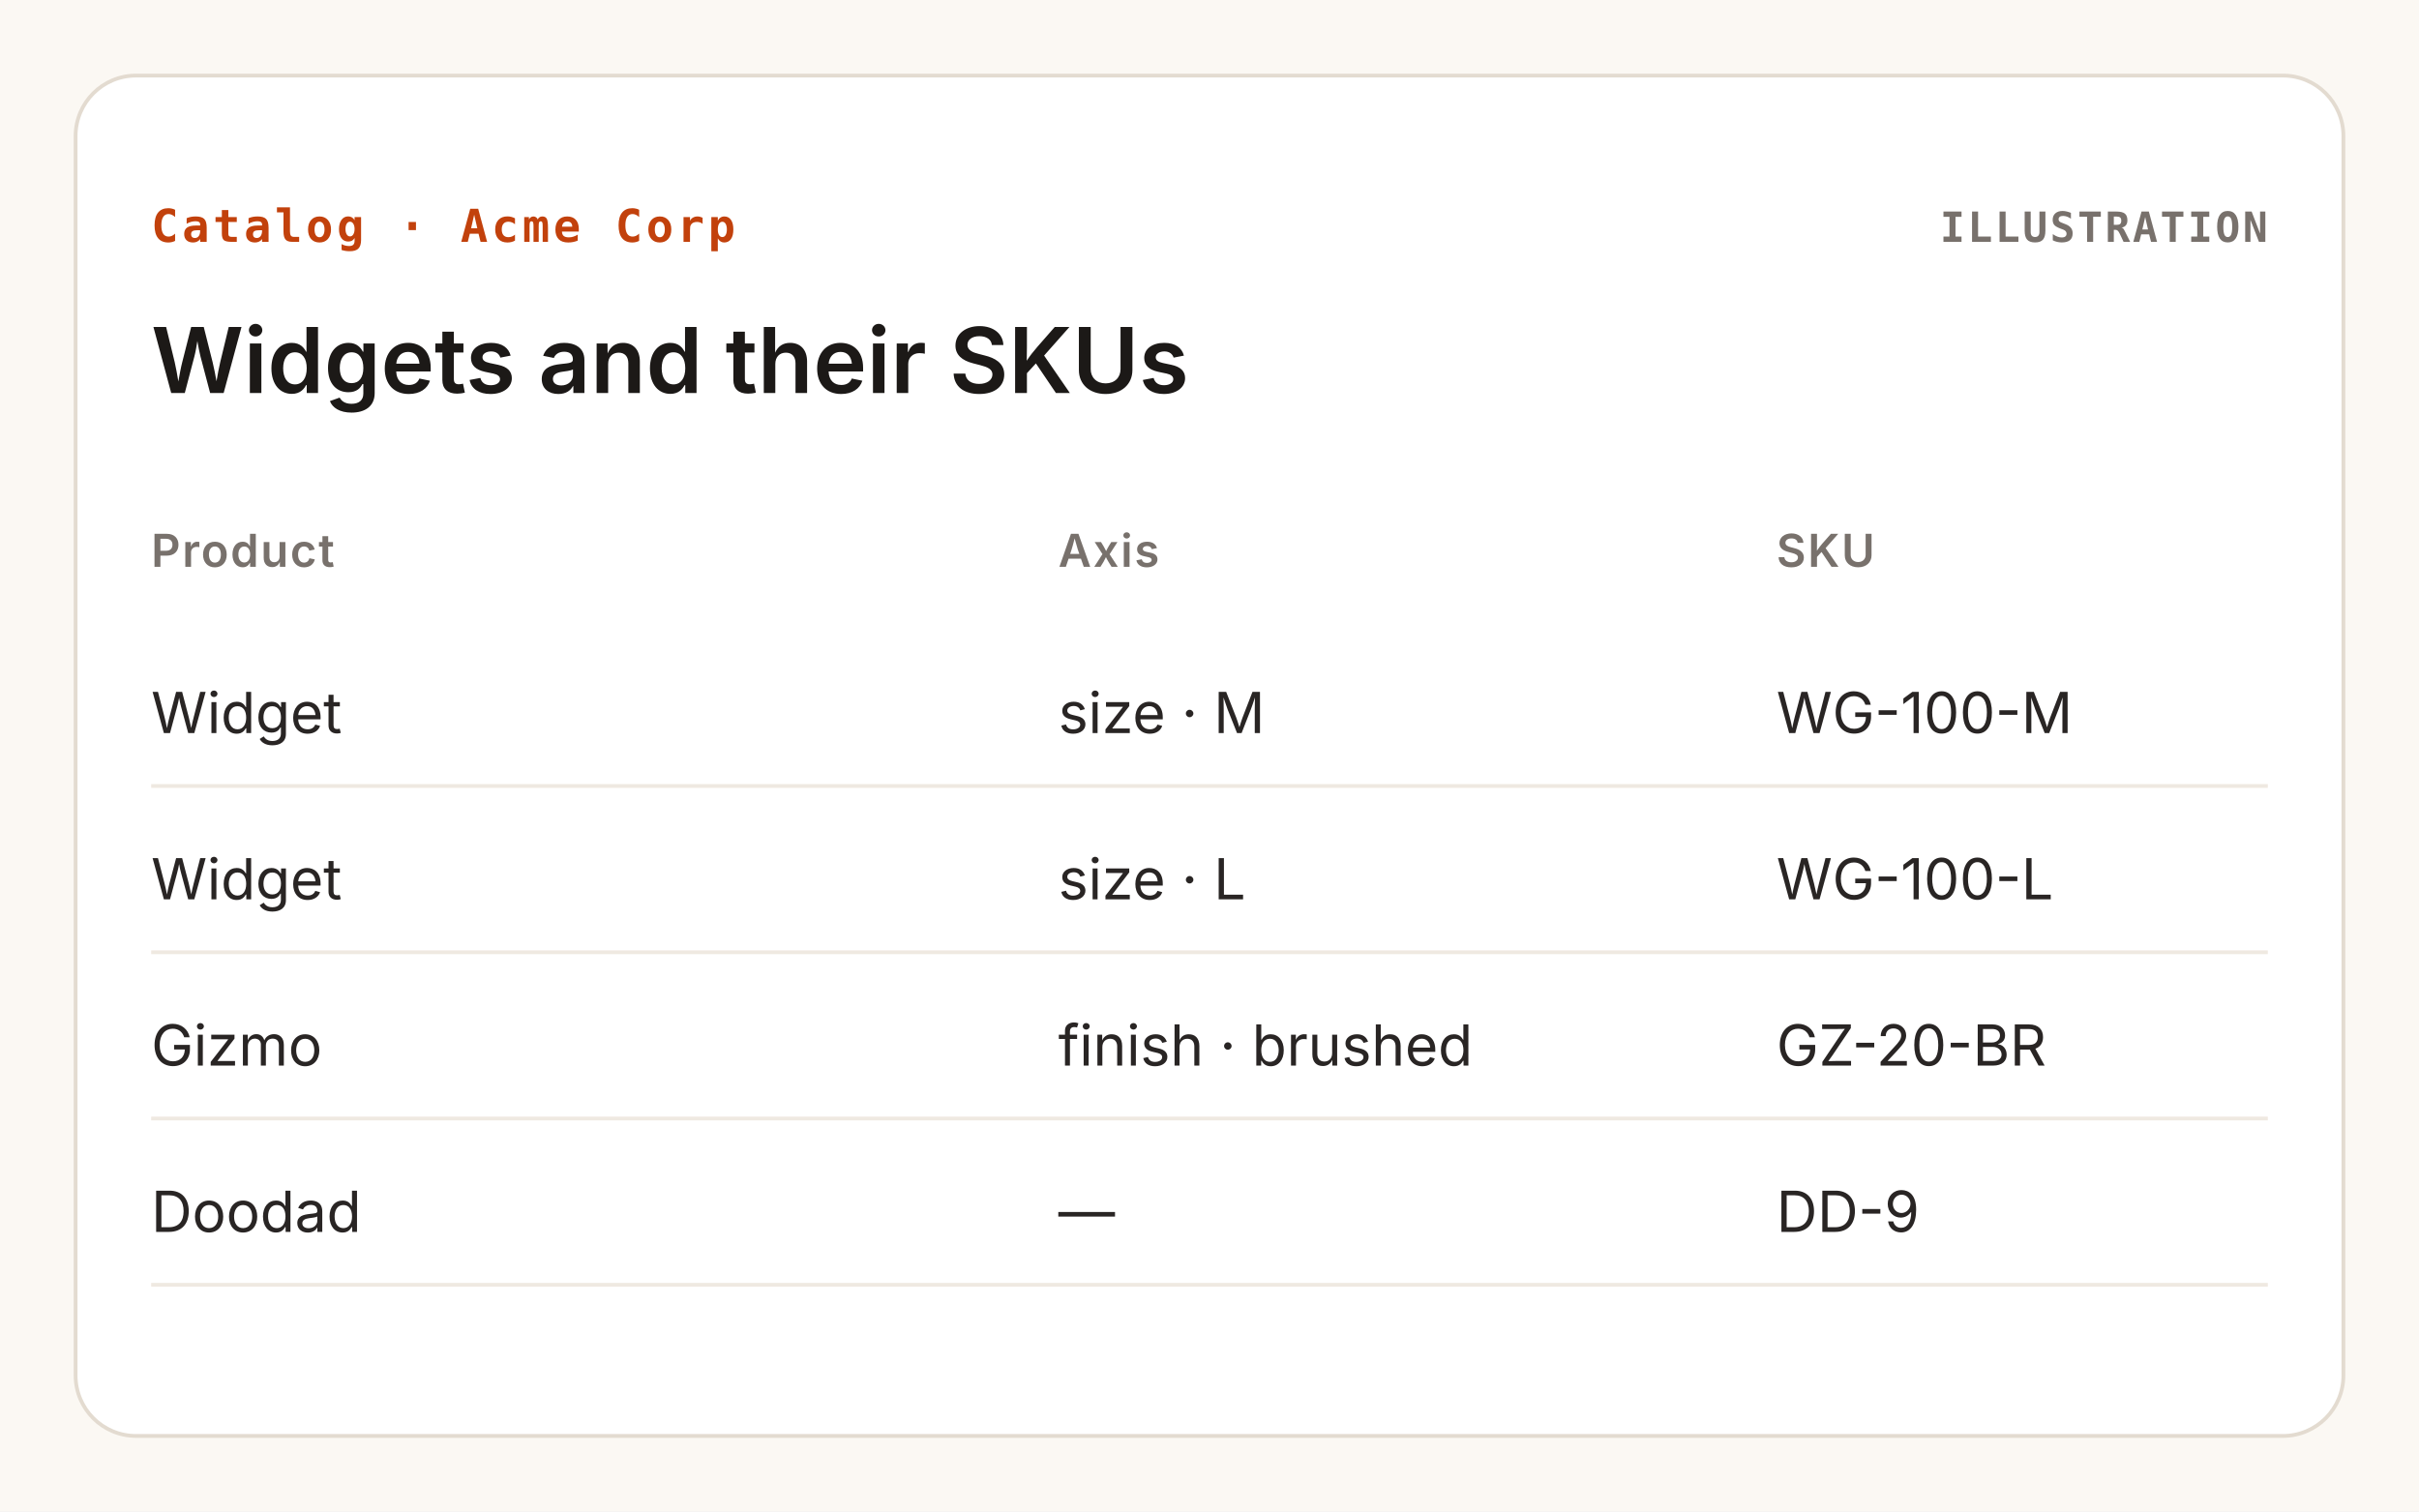
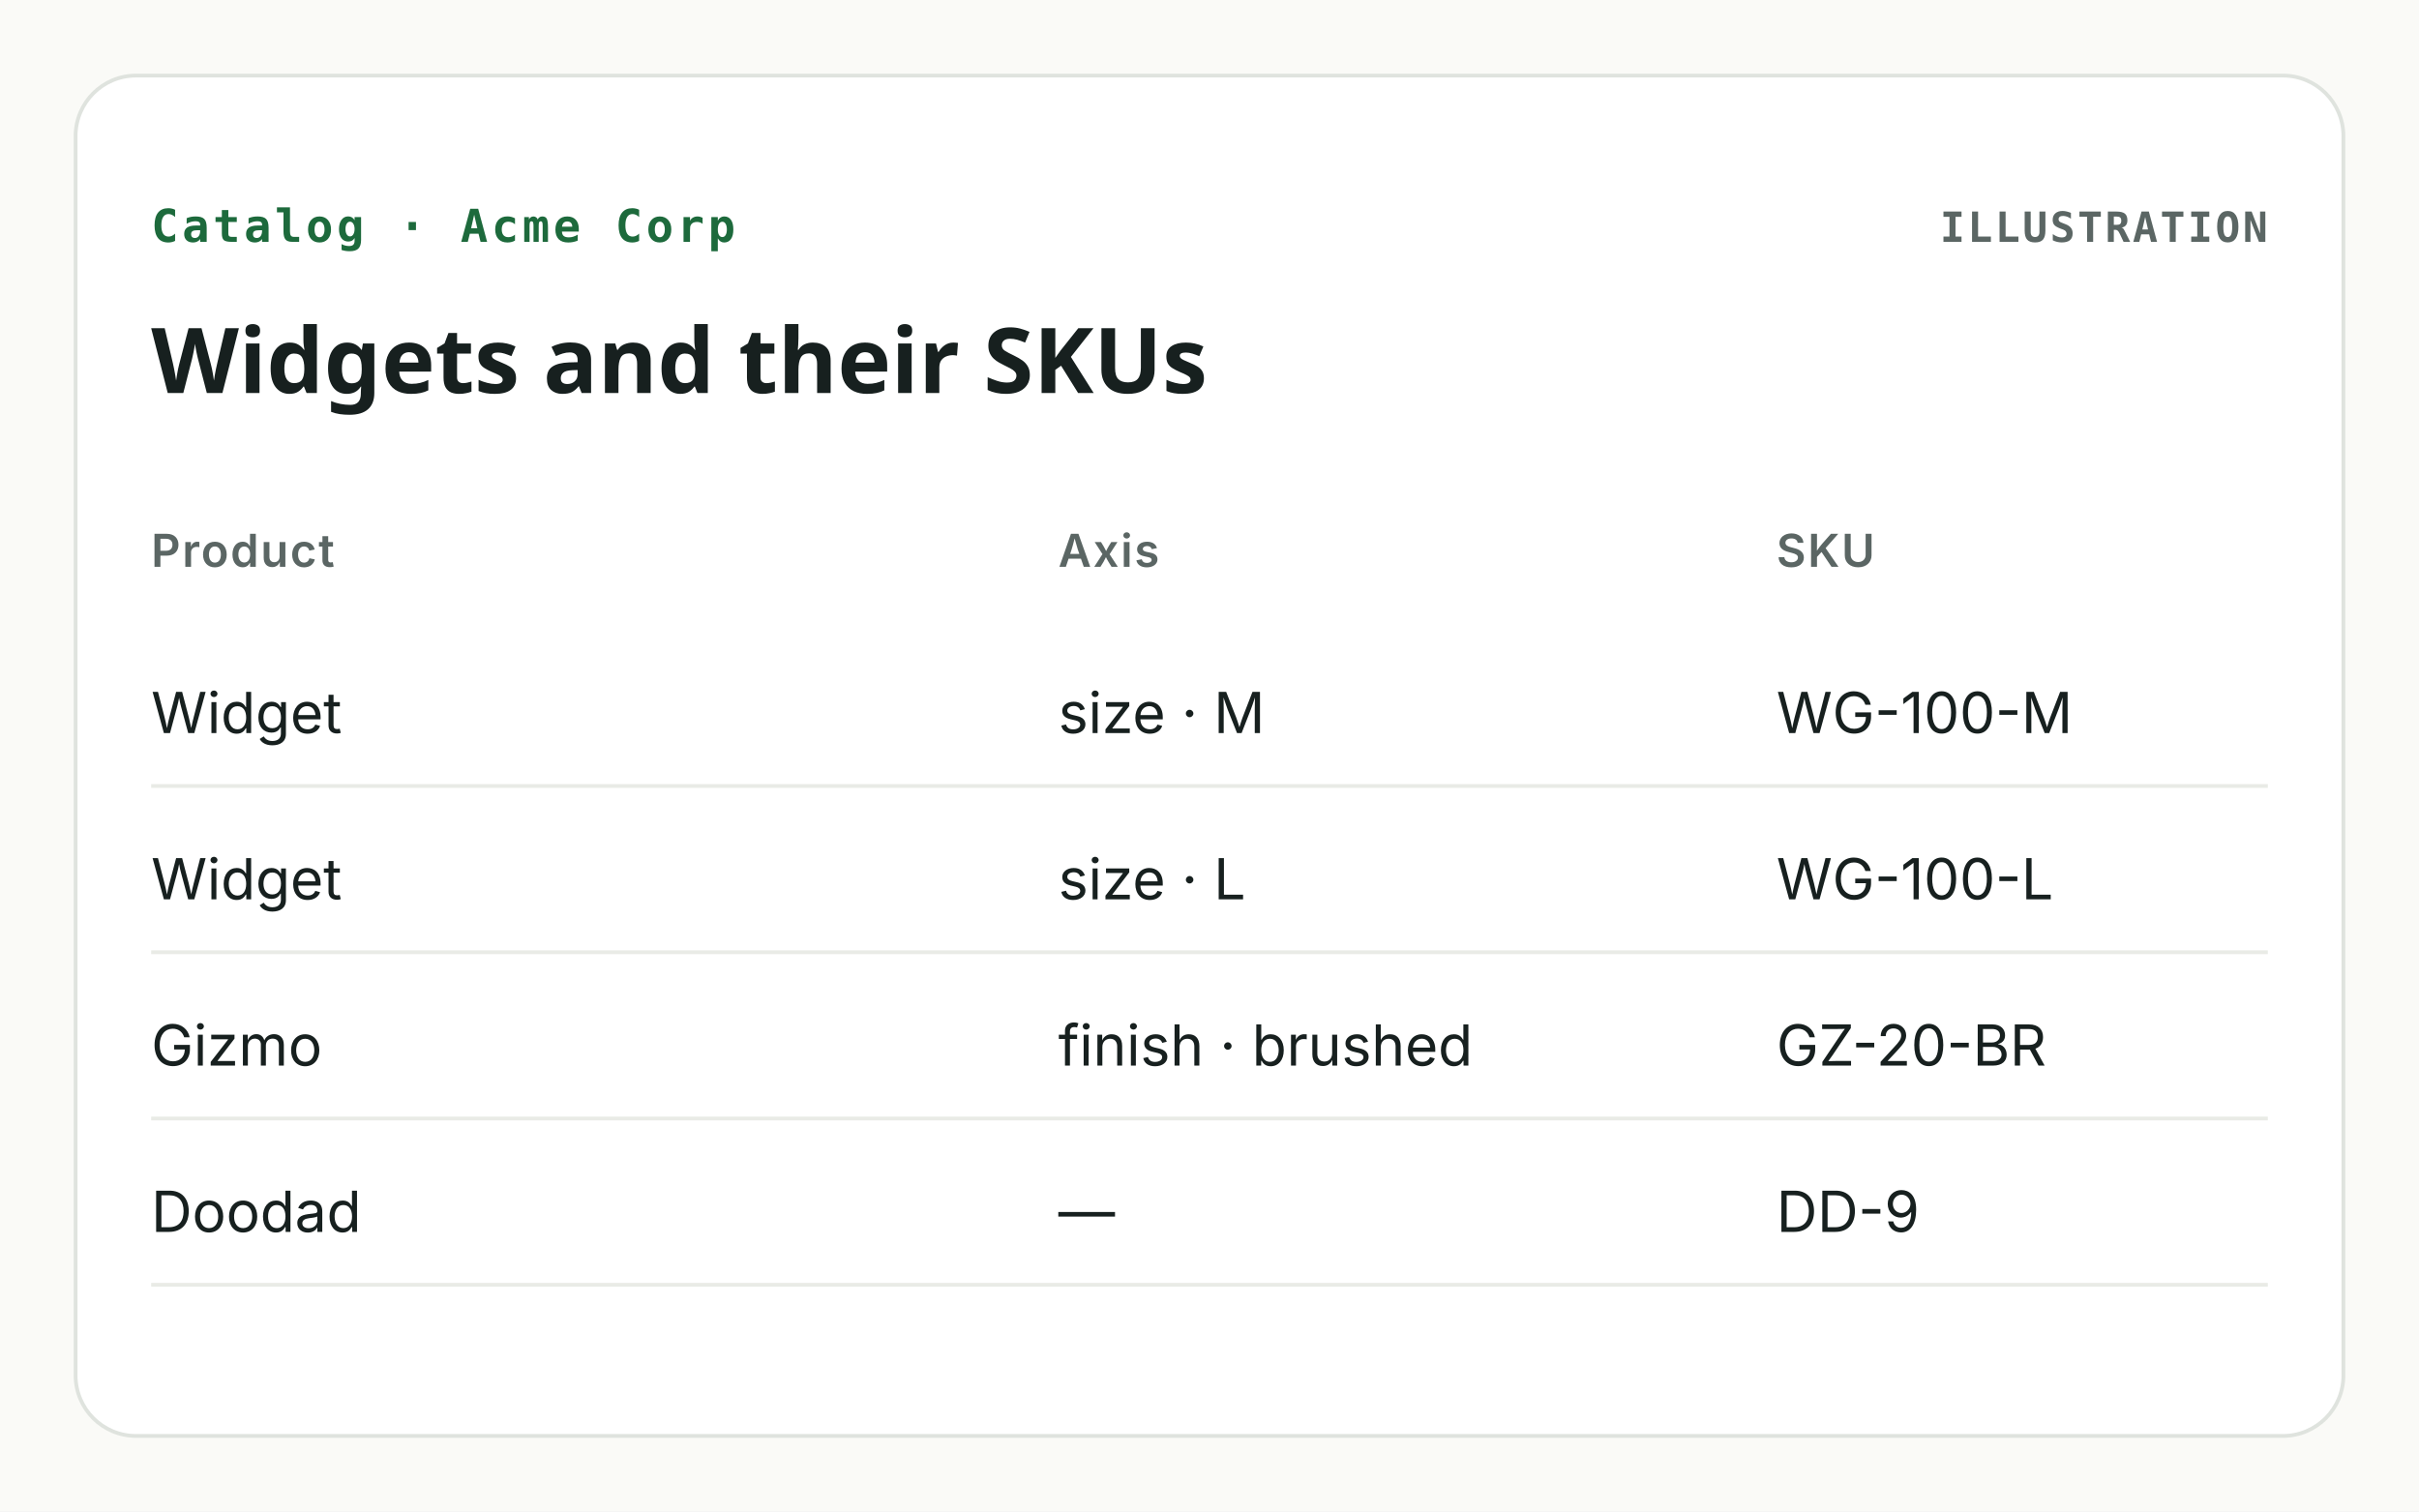
<svg xmlns="http://www.w3.org/2000/svg" viewBox="0 0 640 400" width="640" height="400" role="img" aria-labelledby="title-products">
  <style>
-     .bg { fill: #fbf8f3; }
-     .card { fill: #ffffff; stroke: #e3dbd0; }
-     .kicker { font: 600 12px/1 ui-monospace, "JetBrains Mono", monospace; fill: #c2410c; letter-spacing: 0.08em; text-transform: uppercase; }
-     .title { font: 600 24px/1 Avenir, Inter, system-ui, sans-serif; fill: #1c1917; }
-     .head { font: 600 12px/1 Avenir, Inter, system-ui, sans-serif; fill: #78716c; letter-spacing: 0.04em; text-transform: uppercase; }
-     .cell { font: 400 15px/1 Avenir, Inter, system-ui, sans-serif; fill: #292524; }
-     .rule { stroke: #efe9e1; }
-     .badge { font: 600 11px/1 ui-monospace, "JetBrains Mono", monospace; fill: #78716c; letter-spacing: 0.06em; }
+     .bg { fill: #fafaf7; }
+     .card { fill: #ffffff; stroke: #dfe3de; }
+     .kicker { font: 600 12px/1 ui-monospace, "JetBrains Mono", monospace; fill: #1d6a3c; letter-spacing: 0.08em; text-transform: uppercase; }
+     .title { font: 700 24px/1 Gabarito, "Avenir Next", "Segoe UI", sans-serif; fill: #17201f; }
+     .head { font: 600 12px/1 Inter, -apple-system, "Segoe UI", Roboto, sans-serif; fill: #5b6664; letter-spacing: 0.04em; text-transform: uppercase; }
+     .cell { font: 400 15px/1 Inter, -apple-system, "Segoe UI", Roboto, sans-serif; fill: #17201f; }
+     .rule { stroke: #e9ebe6; }
+     .badge { font: 600 11px/1 ui-monospace, "JetBrains Mono", monospace; fill: #5b6664; letter-spacing: 0.06em; }
  </style>
  <rect class="bg" width="640" height="400" />
  <rect class="card" x="20" y="20" width="600" height="360" rx="16" />
  <text x="40" y="64" class="kicker">Catalog · Acme Corp</text>
  <text x="40" y="104" class="title">Widgets and their SKUs</text>
  <text x="600" y="64" text-anchor="end" class="badge">ILLUSTRATION</text>
  <g>
    <text x="40" y="150" class="head">Product</text>
    <text x="280" y="150" class="head">Axis</text>
    <text x="470" y="150" class="head">SKU</text>
    <line x1="40" x2="600" y1="208" y2="208" class="rule" />
    <text x="40" y="194" class="cell">Widget</text>
    <text x="280" y="194" class="cell">size · M</text>
    <text x="470" y="194" class="cell">WG-100-M</text>
    <line x1="40" x2="600" y1="252" y2="252" class="rule" />
    <text x="40" y="238" class="cell">Widget</text>
    <text x="280" y="238" class="cell">size · L</text>
    <text x="470" y="238" class="cell">WG-100-L</text>
    <line x1="40" x2="600" y1="296" y2="296" class="rule" />
    <text x="40" y="282" class="cell">Gizmo</text>
    <text x="280" y="282" class="cell">finish · brushed</text>
    <text x="470" y="282" class="cell">GZ-20-BR</text>
    <line x1="40" x2="600" y1="340" y2="340" class="rule" />
    <text x="40" y="326" class="cell">Doodad</text>
    <text x="280" y="326" class="cell">—</text>
    <text x="470" y="326" class="cell">DD-9</text>
  </g>
</svg>
